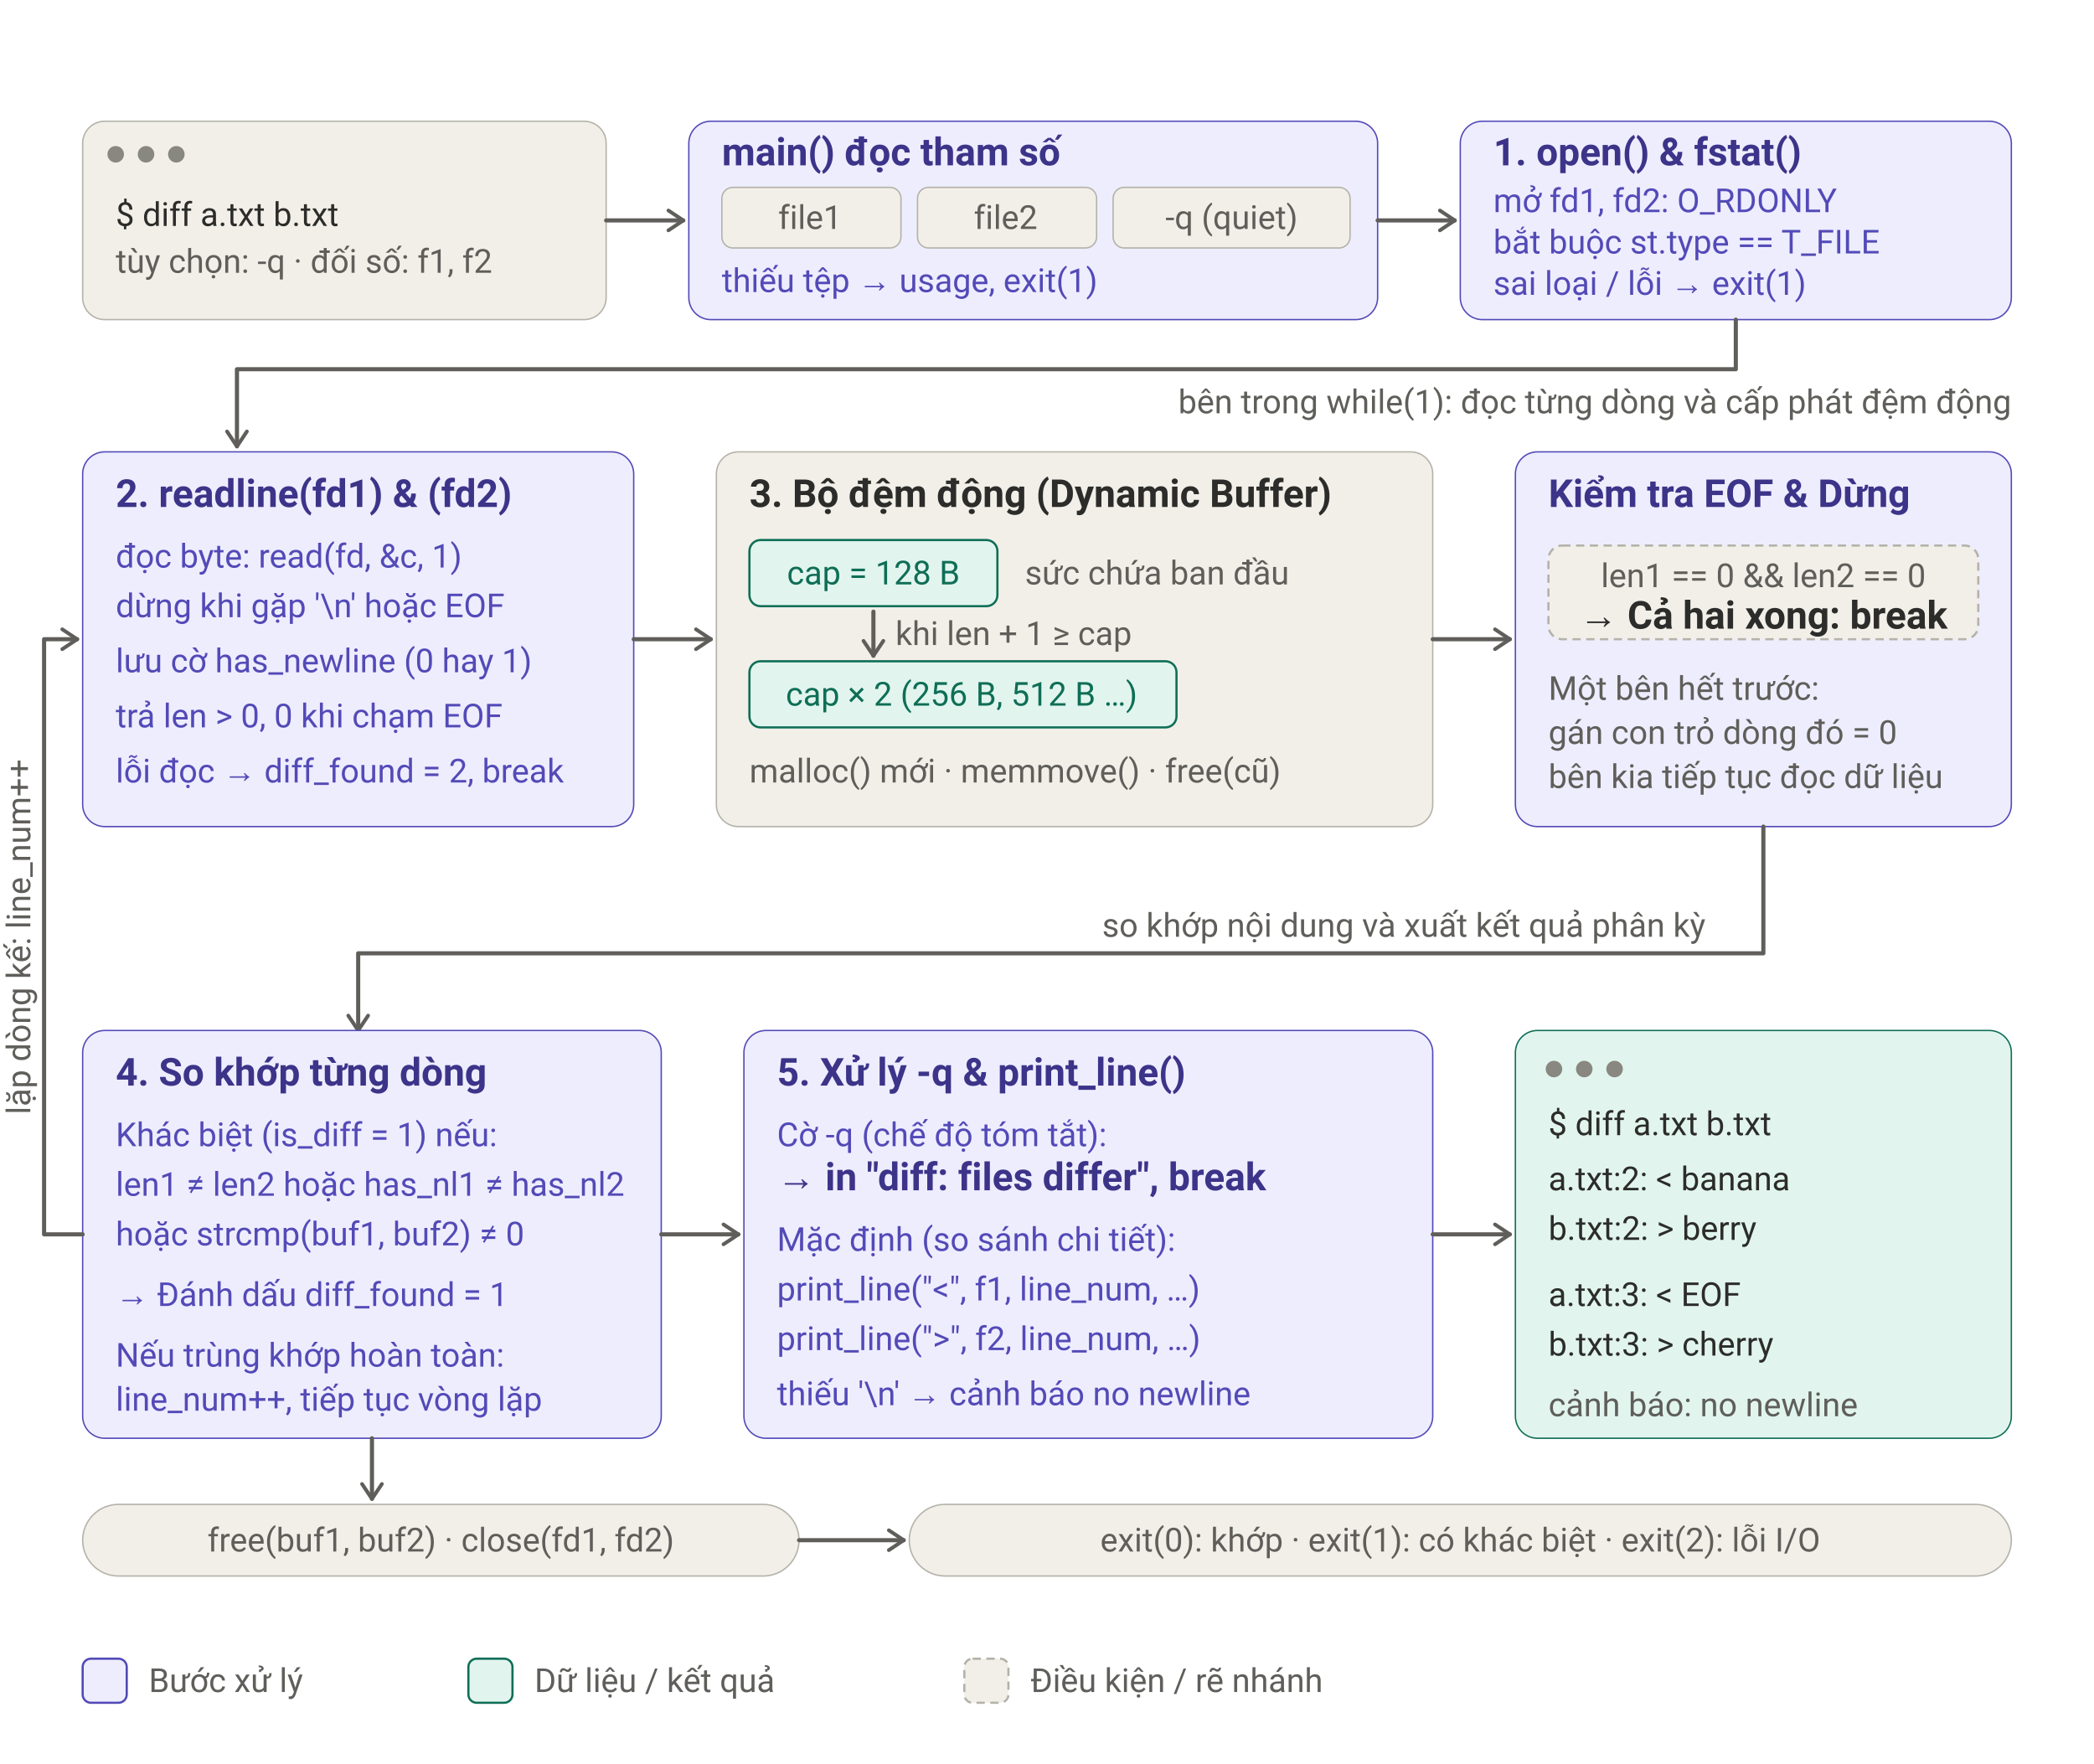
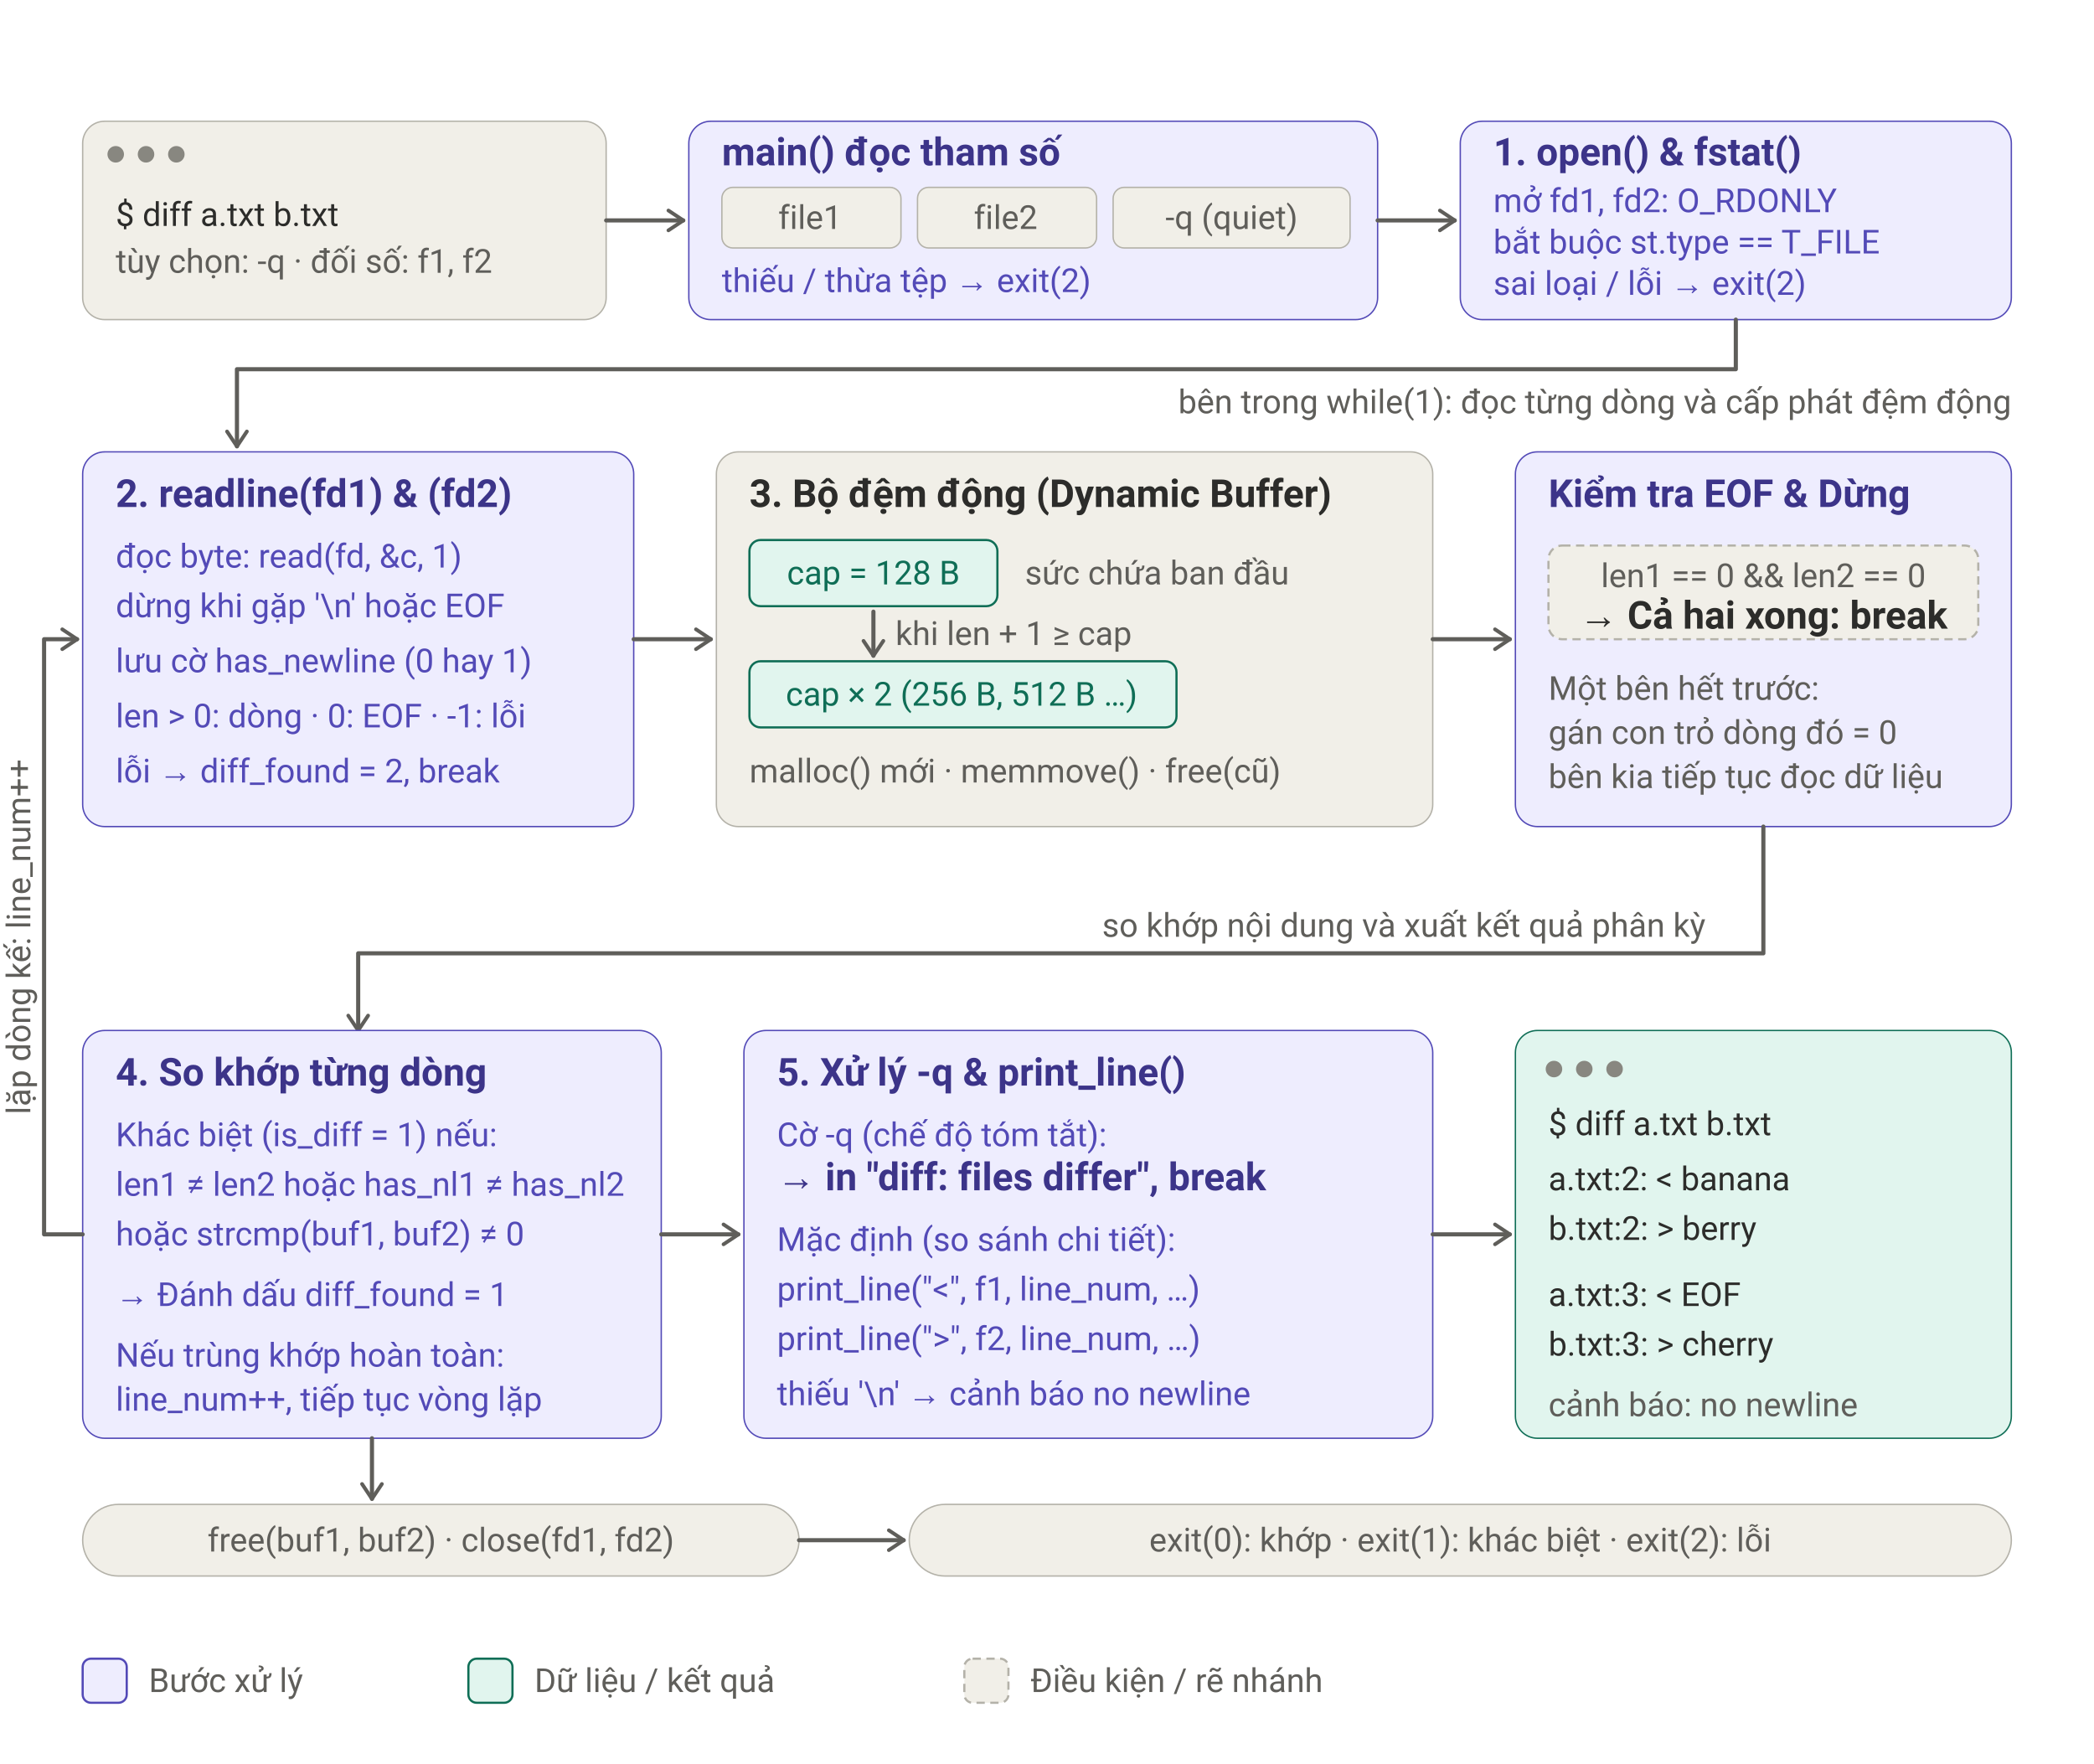
<svg xmlns="http://www.w3.org/2000/svg" width="760" height="640" viewBox="0 0 760 640" role="img" aria-labelledby="svg-title svg-description">
  <defs>
    <style>
text { font-family: system-ui, -apple-system, "Segoe UI", Roboto, "Helvetica Neue", Arial, sans-serif; }
.t { font-size: 14px; fill: #2c2c2a; }
.ts { font-size: 12px; fill: #5f5e5a; }
.th { font-size: 14px; font-weight: 600; fill: #2c2c2a; }
.mono { font-family: ui-monospace, Menlo, Consolas, monospace !important; font-size: 12px; fill: #2c2c2a; white-space: pre; }
.box { fill: #F1EFE8; stroke: #B4B2A9; }
.arr { stroke: #5f5e5a; stroke-width: 1.5; fill: none; stroke-linecap: round; stroke-linejoin: round; }
.c-purple &gt; rect { fill: #EEEDFE; stroke: #534AB7; }
.c-purple &gt; .th { fill: #3C3489; }
.c-purple &gt; .ts { fill: #534AB7; }
.c-teal &gt; rect, .c-teal &gt; circle { fill: #E1F5EE; stroke: #0F6E56; }
.c-teal &gt; .th { fill: #085041; }
.c-teal &gt; .ts { fill: #0F6E56; }
</style>
    <marker id="arrow" viewBox="0 0 10 10" refX="8" refY="5" markerWidth="6" markerHeight="6" orient="auto-start-reverse">
      <path d="M2 1L8 5L2 9" fill="none" stroke="#5f5e5a" stroke-width="1.5" stroke-linecap="round" stroke-linejoin="round" />
    </marker>
  </defs>
  <rect class="box" x="30" y="44" width="190" height="72" rx="8" stroke-width="0.5" />
  <circle cx="42" cy="56" r="3" fill="#888780" />
  <circle cx="53" cy="56" r="3" fill="#888780" />
  <circle cx="64" cy="56" r="3" fill="#888780" />
  <text class="mono" x="42" y="82">$ diff a.txt b.txt</text>
  <text class="ts" x="42" y="99">tùy chọn: -q · đối số: f1, f2</text>
  <line x1="220" y1="80" x2="248" y2="80" class="arr" marker-end="url(#arrow)" />
  <g class="c-purple">
    <rect x="250" y="44" width="250" height="72" rx="8" stroke-width="0.5" />
    <text class="th" x="262" y="60">main() đọc tham số</text>
-     <text class="ts" x="262" y="106">thiếu tệp → usage, exit(1)</text>
+     <text class="ts" x="262" y="106">thiếu / thừa tệp → exit(2)</text>
  </g>
  <rect class="box" x="262" y="68" width="65" height="22" rx="4" stroke-width="0.5" />
  <text class="ts" x="294" y="79" text-anchor="middle" dominant-baseline="central">file1</text>
  <rect class="box" x="333" y="68" width="65" height="22" rx="4" stroke-width="0.5" />
  <text class="ts" x="365" y="79" text-anchor="middle" dominant-baseline="central">file2</text>
  <rect class="box" x="404" y="68" width="86" height="22" rx="4" stroke-width="0.5" />
  <text class="ts" x="447" y="79" text-anchor="middle" dominant-baseline="central">-q (quiet)</text>
  <line x1="500" y1="80" x2="528" y2="80" class="arr" marker-end="url(#arrow)" />
  <g class="c-purple">
    <rect x="530" y="44" width="200" height="72" rx="8" stroke-width="0.5" />
    <text class="th" x="542" y="60">1.  open() &amp; fstat()</text>
    <text class="ts" x="542" y="77">mở fd1, fd2: O_RDONLY</text>
    <text class="ts" x="542" y="92">bắt buộc st.type == T_FILE</text>
-     <text class="ts" x="542" y="107">sai loại / lỗi → exit(1)</text>
+     <text class="ts" x="542" y="107">sai loại / lỗi → exit(2)</text>
  </g>
  <path d="M630 116 V134 H86 V162" class="arr" marker-end="url(#arrow)" />
  <text class="ts" x="730" y="150" text-anchor="end">bên trong while(1): đọc từng dòng và cấp phát đệm động</text>
  <g class="c-purple">
    <rect x="30" y="164" width="200" height="136" rx="8" stroke-width="0.5" />
    <text class="th" x="42" y="184">2.  readline(fd1) &amp; (fd2)</text>
    <text class="ts" x="42" y="206">đọc byte: read(fd, &amp;c, 1)</text>
    <text class="ts" x="42" y="224">dừng khi gặp '\n' hoặc EOF</text>
    <text class="ts" x="42" y="244">lưu cờ has_newline (0 hay 1)</text>
-     <text class="ts" x="42" y="264">trả len &gt; 0, 0 khi chạm EOF</text>
-     <text class="ts" x="42" y="284">lỗi đọc → diff_found = 2, break</text>
+     <text class="ts" x="42" y="264">len &gt; 0: dòng · 0: EOF · -1: lỗi</text>
+     <text class="ts" x="42" y="284">lỗi → diff_found = 2, break</text>
  </g>
  <line x1="230" y1="232" x2="258" y2="232" class="arr" marker-end="url(#arrow)" />
  <rect class="box" x="260" y="164" width="260" height="136" rx="8" stroke-width="0.5" />
  <text class="th" x="272" y="184">3.  Bộ đệm động (Dynamic Buffer)</text>
  <g class="c-teal">
    <rect x="272" y="196" width="90" height="24" rx="4" stroke-width="0.8" />
    <text class="ts" x="317" y="208" text-anchor="middle" dominant-baseline="central">cap = 128 B</text>
  </g>
  <text class="ts" x="372" y="208" dominant-baseline="central">sức chứa ban đầu</text>
  <line x1="317" y1="222" x2="317" y2="238" class="arr" marker-end="url(#arrow)" />
  <text class="ts" x="325" y="230" dominant-baseline="central">khi len + 1 ≥ cap</text>
  <g class="c-teal">
    <rect x="272" y="240" width="155" height="24" rx="4" stroke-width="0.8" />
    <text class="ts" x="349" y="252" text-anchor="middle" dominant-baseline="central">cap × 2 (256 B, 512 B …)</text>
  </g>
  <text class="ts" x="272" y="284">malloc() mới · memmove() · free(cũ)</text>
  <line x1="520" y1="232" x2="548" y2="232" class="arr" marker-end="url(#arrow)" />
  <g class="c-purple">
    <rect x="550" y="164" width="180" height="136" rx="8" stroke-width="0.5" />
    <text class="th" x="562" y="184">Kiểm tra EOF &amp; Dừng</text>
  </g>
  <rect class="box" x="562" y="198" width="156" height="34" rx="5" stroke-width="0.8" stroke-dasharray="3 2" />
  <text class="ts" x="640" y="209" text-anchor="middle" dominant-baseline="central">len1 == 0 &amp;&amp; len2 == 0</text>
  <text class="th" x="640" y="223" text-anchor="middle" dominant-baseline="central">→ Cả hai xong: break</text>
  <text class="ts" x="562" y="254">Một bên hết trước:</text>
  <text class="ts" x="562" y="270">gán con trỏ dòng đó = 0</text>
  <text class="ts" x="562" y="286">bên kia tiếp tục đọc dữ liệu</text>
  <path d="M640 300 V346 H130 V374" class="arr" marker-end="url(#arrow)" />
  <text class="ts" x="400" y="340">so khớp nội dung và xuất kết quả phân kỳ</text>
  <g class="c-purple">
    <rect x="30" y="374" width="210" height="148" rx="8" stroke-width="0.5" />
    <text class="th" x="42" y="394">4.  So khớp từng dòng</text>
    <text class="ts" x="42" y="416">Khác biệt (is_diff = 1) nếu:</text>
    <text class="ts" x="42" y="434">len1 ≠ len2 hoặc has_nl1 ≠ has_nl2</text>
    <text class="ts" x="42" y="452">hoặc strcmp(buf1, buf2) ≠ 0</text>
    <text class="ts" x="42" y="474">→ Đánh dấu diff_found = 1</text>
    <text class="ts" x="42" y="496">Nếu trùng khớp hoàn toàn:</text>
    <text class="ts" x="42" y="512">line_num++, tiếp tục vòng lặp</text>
  </g>
  <line x1="240" y1="448" x2="268" y2="448" class="arr" marker-end="url(#arrow)" />
  <g class="c-purple">
    <rect x="270" y="374" width="250" height="148" rx="8" stroke-width="0.5" />
    <text class="th" x="282" y="394">5.  Xử lý -q &amp; print_line()</text>
    <text class="ts" x="282" y="416">Cờ -q (chế độ tóm tắt):</text>
    <text class="th" x="282" y="432">→ in "diff: files differ", break</text>
    <text class="ts" x="282" y="454">Mặc định (so sánh chi tiết):</text>
    <text class="ts" x="282" y="472">print_line("&lt;", f1, line_num, …)</text>
    <text class="ts" x="282" y="490">print_line("&gt;", f2, line_num, …)</text>
    <text class="ts" x="282" y="510">thiếu '\n' → cảnh báo no newline</text>
  </g>
  <line x1="520" y1="448" x2="548" y2="448" class="arr" marker-end="url(#arrow)" />
  <g class="c-teal">
    <rect x="550" y="374" width="180" height="148" rx="8" stroke-width="0.5" />
  </g>
  <circle cx="564" cy="388" r="3" fill="#888780" />
  <circle cx="575" cy="388" r="3" fill="#888780" />
  <circle cx="586" cy="388" r="3" fill="#888780" />
  <text class="mono" x="562" y="412">$ diff a.txt b.txt</text>
  <text class="mono" x="562" y="432">a.txt:2: &lt; banana</text>
  <text class="mono" x="562" y="450">b.txt:2: &gt; berry</text>
  <text class="mono" x="562" y="474">a.txt:3: &lt; EOF</text>
  <text class="mono" x="562" y="492">b.txt:3: &gt; cherry</text>
  <text class="ts" x="562" y="514">cảnh báo: no newline</text>
  <path d="M30 448 H16 V232 H28" class="arr" marker-end="url(#arrow)" />
  <text class="ts" x="11" y="340" text-anchor="middle" transform="rotate(-90 11 340)">lặp dòng kế: line_num++</text>
  <line x1="135" y1="522" x2="135" y2="544" class="arr" marker-end="url(#arrow)" />
  <rect class="box" x="30" y="546" width="260" height="26" rx="13" stroke-width="0.5" />
  <text class="ts" x="160" y="559" text-anchor="middle" dominant-baseline="central">free(buf1, buf2) · close(fd1, fd2)</text>
  <line x1="290" y1="559" x2="328" y2="559" class="arr" marker-end="url(#arrow)" />
  <rect class="box" x="330" y="546" width="400" height="26" rx="13" stroke-width="0.5" />
-   <text class="ts" x="530" y="559" text-anchor="middle" dominant-baseline="central">exit(0): khớp · exit(1): có khác biệt · exit(2): lỗi I/O</text>
+   <text class="ts" x="530" y="559" text-anchor="middle" dominant-baseline="central">exit(0): khớp · exit(1): khác biệt · exit(2): lỗi</text>
  <g class="c-purple">
    <rect x="30" y="602" width="16" height="16" rx="3" stroke-width="0.8" />
  </g>
  <text class="ts" x="54" y="610" dominant-baseline="central">Bước xử lý</text>
  <g class="c-teal">
    <rect x="170" y="602" width="16" height="16" rx="3" stroke-width="0.8" />
  </g>
  <text class="ts" x="194" y="610" dominant-baseline="central">Dữ liệu / kết quả</text>
  <rect class="box" x="350" y="602" width="16" height="16" rx="3" stroke-width="0.8" stroke-dasharray="3 2" />
  <text class="ts" x="374" y="610" dominant-baseline="central">Điều kiện / rẽ nhánh</text>
</svg>
